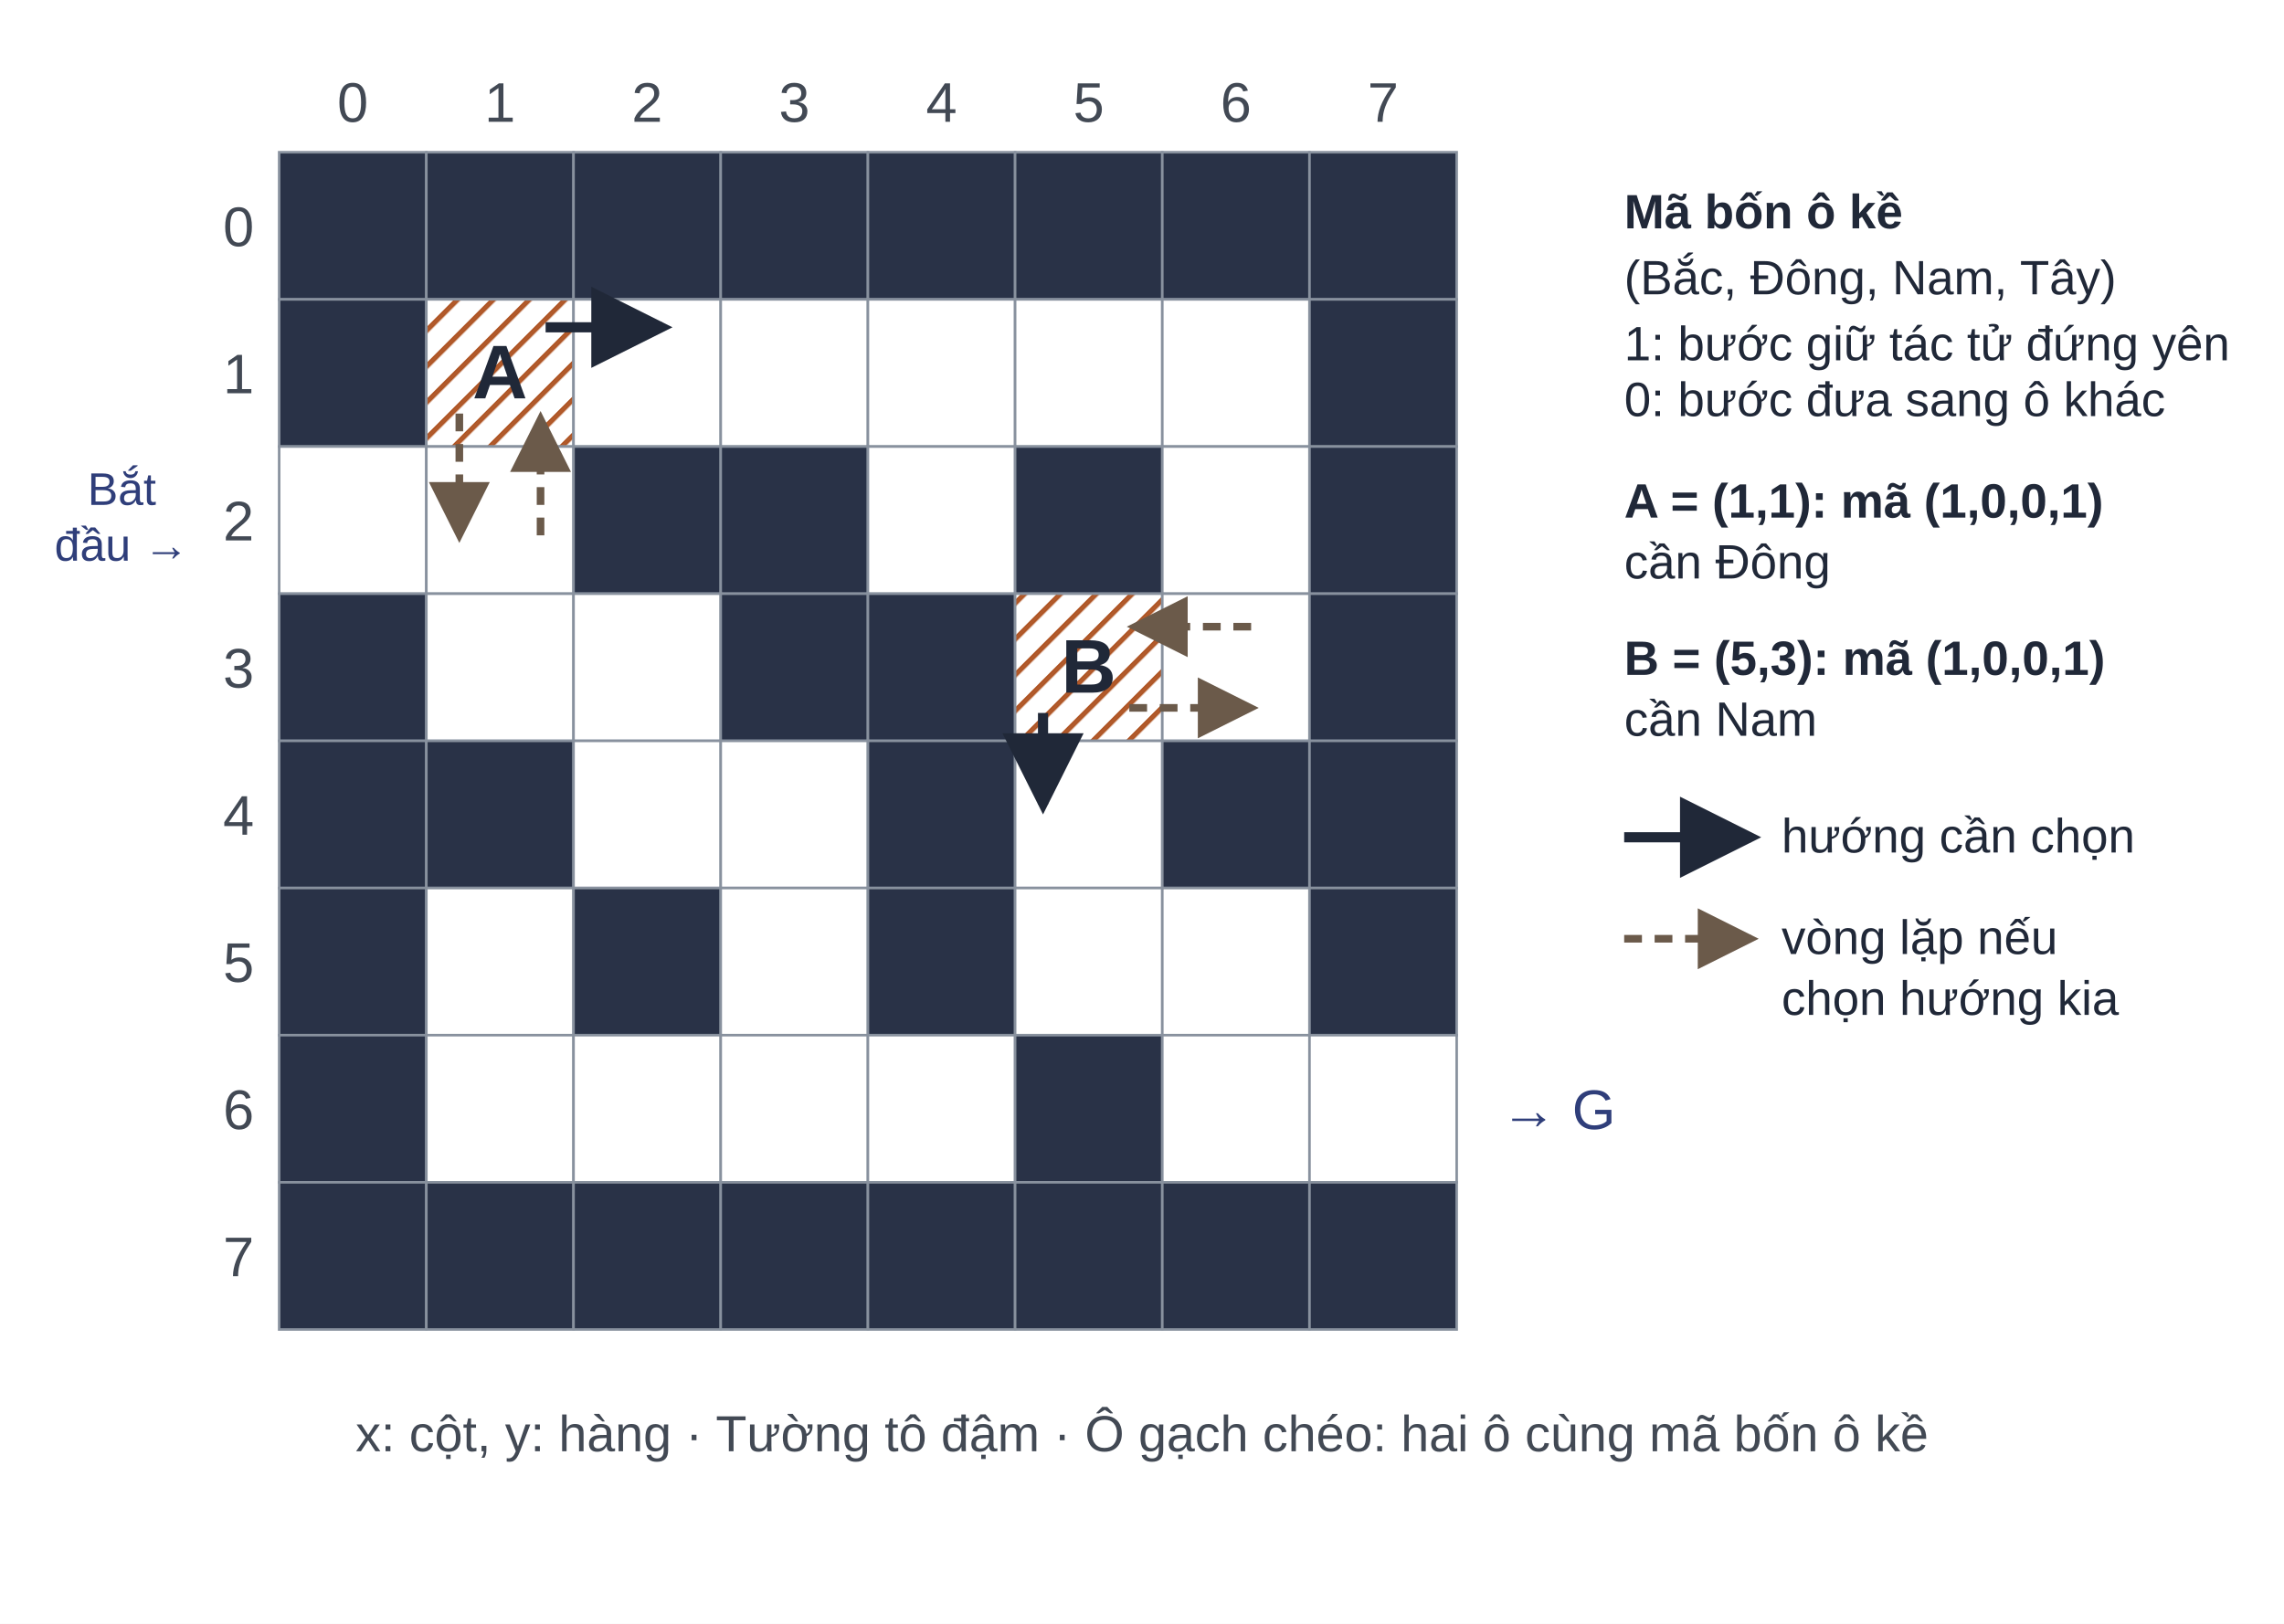
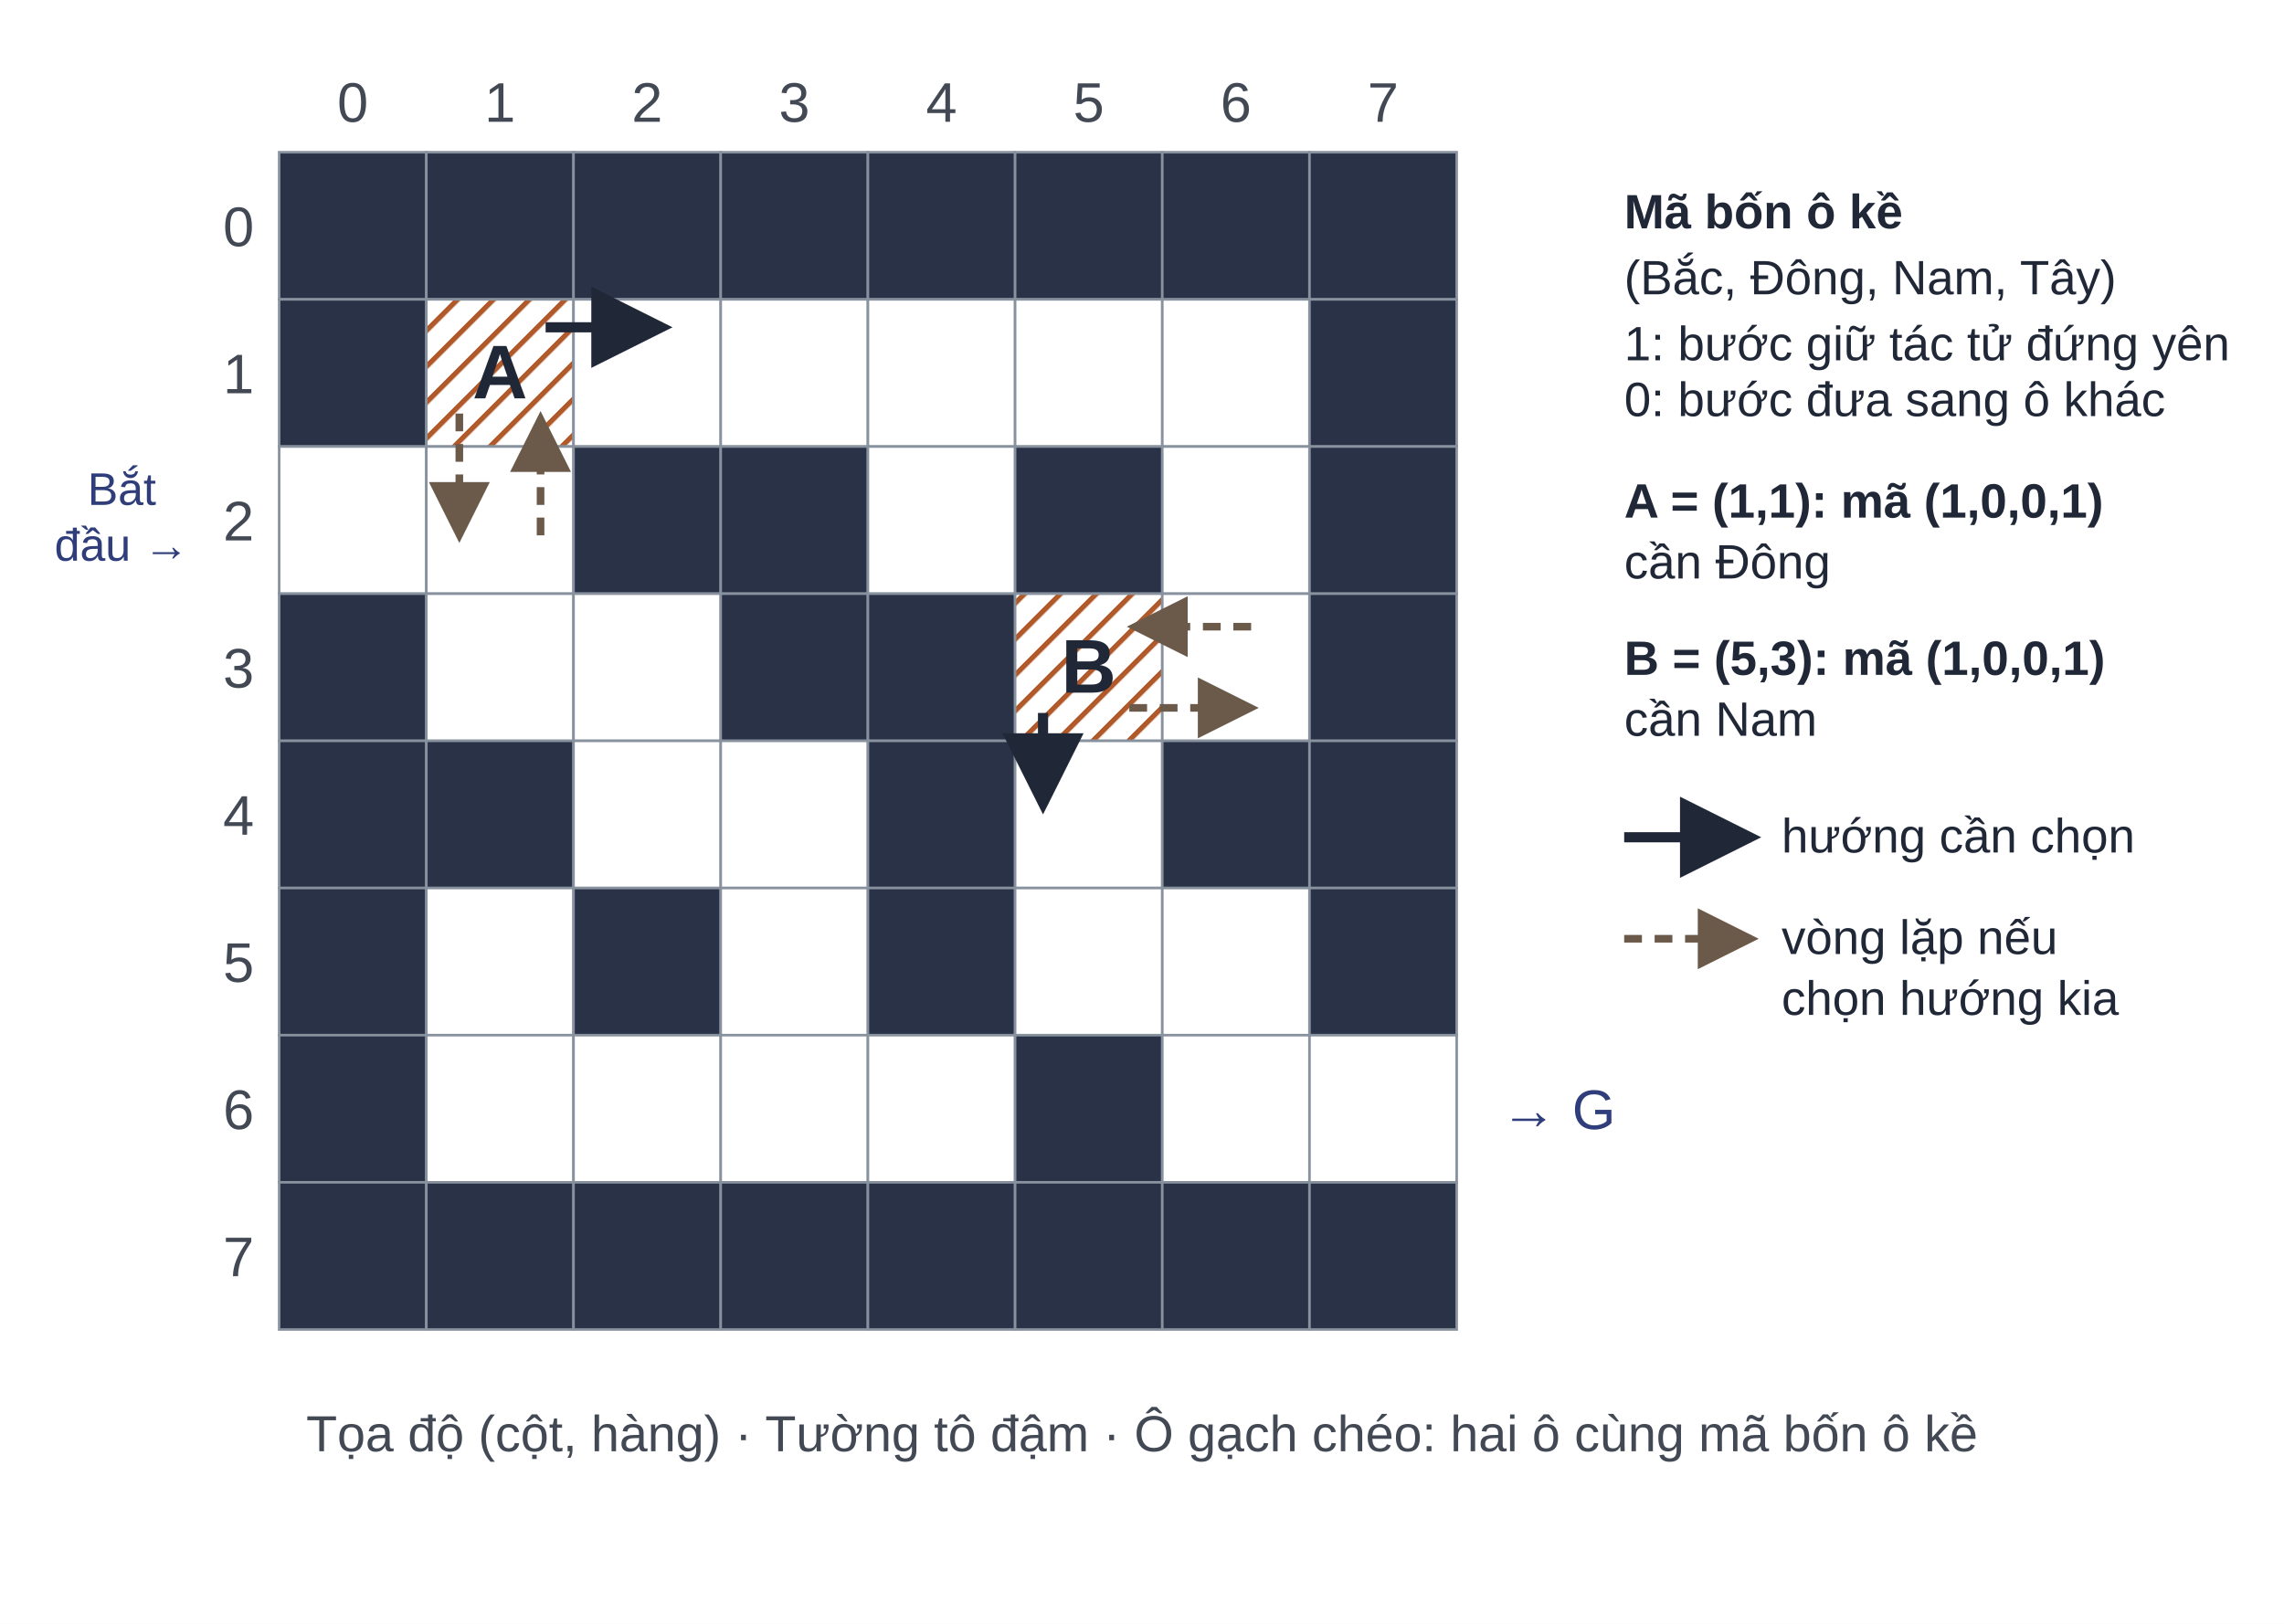
<svg xmlns="http://www.w3.org/2000/svg" viewBox="0 0 900 640" role="img" aria-labelledby="title desc">
  <defs>
    <pattern id="hatch" width="10" height="10" patternUnits="userSpaceOnUse" patternTransform="rotate(45)">
      <rect width="10" height="10" fill="#fff" />
      <line x1="0" y1="0" x2="0" y2="10" stroke="#B15A2B" stroke-width="4" />
    </pattern>
    <marker id="ar" markerWidth="8" markerHeight="8" refX="7" refY="4" orient="auto">
      <path d="M0 0L8 4L0 8Z" fill="#202838" />
    </marker>
    <marker id="ad" markerWidth="8" markerHeight="8" refX="7" refY="4" orient="auto">
      <path d="M0 0L8 4L0 8Z" fill="#6b5a4a" />
    </marker>
  </defs>
  <rect width="900" height="640" fill="#fff" />
  <g font-family="Arial,sans-serif" text-anchor="middle">
    <rect x="110" y="60" width="58" height="58" fill="#293247" stroke="#88919e" />
    <rect x="168" y="60" width="58" height="58" fill="#293247" stroke="#88919e" />
    <rect x="226" y="60" width="58" height="58" fill="#293247" stroke="#88919e" />
    <rect x="284" y="60" width="58" height="58" fill="#293247" stroke="#88919e" />
    <rect x="342" y="60" width="58" height="58" fill="#293247" stroke="#88919e" />
    <rect x="400" y="60" width="58" height="58" fill="#293247" stroke="#88919e" />
    <rect x="458" y="60" width="58" height="58" fill="#293247" stroke="#88919e" />
    <rect x="516" y="60" width="58" height="58" fill="#293247" stroke="#88919e" />
    <rect x="110" y="118" width="58" height="58" fill="#293247" stroke="#88919e" />
    <rect x="168" y="118" width="58" height="58" fill="url(#hatch)" stroke="#88919e" />
    <rect x="226" y="118" width="58" height="58" fill="#fff" stroke="#88919e" />
    <rect x="284" y="118" width="58" height="58" fill="#fff" stroke="#88919e" />
    <rect x="342" y="118" width="58" height="58" fill="#fff" stroke="#88919e" />
    <rect x="400" y="118" width="58" height="58" fill="#fff" stroke="#88919e" />
    <rect x="458" y="118" width="58" height="58" fill="#fff" stroke="#88919e" />
    <rect x="516" y="118" width="58" height="58" fill="#293247" stroke="#88919e" />
    <rect x="110" y="176" width="58" height="58" fill="#fff" stroke="#88919e" />
    <rect x="168" y="176" width="58" height="58" fill="#fff" stroke="#88919e" />
    <rect x="226" y="176" width="58" height="58" fill="#293247" stroke="#88919e" />
    <rect x="284" y="176" width="58" height="58" fill="#293247" stroke="#88919e" />
    <rect x="342" y="176" width="58" height="58" fill="#fff" stroke="#88919e" />
    <rect x="400" y="176" width="58" height="58" fill="#293247" stroke="#88919e" />
    <rect x="458" y="176" width="58" height="58" fill="#fff" stroke="#88919e" />
    <rect x="516" y="176" width="58" height="58" fill="#293247" stroke="#88919e" />
    <rect x="110" y="234" width="58" height="58" fill="#293247" stroke="#88919e" />
    <rect x="168" y="234" width="58" height="58" fill="#fff" stroke="#88919e" />
    <rect x="226" y="234" width="58" height="58" fill="#fff" stroke="#88919e" />
    <rect x="284" y="234" width="58" height="58" fill="#293247" stroke="#88919e" />
    <rect x="342" y="234" width="58" height="58" fill="#293247" stroke="#88919e" />
    <rect x="400" y="234" width="58" height="58" fill="url(#hatch)" stroke="#88919e" />
    <rect x="458" y="234" width="58" height="58" fill="#fff" stroke="#88919e" />
    <rect x="516" y="234" width="58" height="58" fill="#293247" stroke="#88919e" />
    <rect x="110" y="292" width="58" height="58" fill="#293247" stroke="#88919e" />
    <rect x="168" y="292" width="58" height="58" fill="#293247" stroke="#88919e" />
    <rect x="226" y="292" width="58" height="58" fill="#fff" stroke="#88919e" />
    <rect x="284" y="292" width="58" height="58" fill="#fff" stroke="#88919e" />
    <rect x="342" y="292" width="58" height="58" fill="#293247" stroke="#88919e" />
    <rect x="400" y="292" width="58" height="58" fill="#fff" stroke="#88919e" />
    <rect x="458" y="292" width="58" height="58" fill="#293247" stroke="#88919e" />
    <rect x="516" y="292" width="58" height="58" fill="#293247" stroke="#88919e" />
    <rect x="110" y="350" width="58" height="58" fill="#293247" stroke="#88919e" />
    <rect x="168" y="350" width="58" height="58" fill="#fff" stroke="#88919e" />
    <rect x="226" y="350" width="58" height="58" fill="#293247" stroke="#88919e" />
    <rect x="284" y="350" width="58" height="58" fill="#fff" stroke="#88919e" />
    <rect x="342" y="350" width="58" height="58" fill="#293247" stroke="#88919e" />
    <rect x="400" y="350" width="58" height="58" fill="#fff" stroke="#88919e" />
    <rect x="458" y="350" width="58" height="58" fill="#fff" stroke="#88919e" />
    <rect x="516" y="350" width="58" height="58" fill="#293247" stroke="#88919e" />
    <rect x="110" y="408" width="58" height="58" fill="#293247" stroke="#88919e" />
    <rect x="168" y="408" width="58" height="58" fill="#fff" stroke="#88919e" />
    <rect x="226" y="408" width="58" height="58" fill="#fff" stroke="#88919e" />
    <rect x="284" y="408" width="58" height="58" fill="#fff" stroke="#88919e" />
    <rect x="342" y="408" width="58" height="58" fill="#fff" stroke="#88919e" />
    <rect x="400" y="408" width="58" height="58" fill="#293247" stroke="#88919e" />
    <rect x="458" y="408" width="58" height="58" fill="#fff" stroke="#88919e" />
    <rect x="516" y="408" width="58" height="58" fill="#fff" stroke="#88919e" />
    <rect x="110" y="466" width="58" height="58" fill="#293247" stroke="#88919e" />
    <rect x="168" y="466" width="58" height="58" fill="#293247" stroke="#88919e" />
    <rect x="226" y="466" width="58" height="58" fill="#293247" stroke="#88919e" />
    <rect x="284" y="466" width="58" height="58" fill="#293247" stroke="#88919e" />
    <rect x="342" y="466" width="58" height="58" fill="#293247" stroke="#88919e" />
    <rect x="400" y="466" width="58" height="58" fill="#293247" stroke="#88919e" />
    <rect x="458" y="466" width="58" height="58" fill="#293247" stroke="#88919e" />
    <rect x="516" y="466" width="58" height="58" fill="#293247" stroke="#88919e" />
    <text x="139.0" y="48" font-size="22" fill="#424954">0</text>
    <text x="94" y="97.0" font-size="22" fill="#424954">0</text>
    <text x="197.0" y="48" font-size="22" fill="#424954">1</text>
    <text x="94" y="155.0" font-size="22" fill="#424954">1</text>
    <text x="255.0" y="48" font-size="22" fill="#424954">2</text>
    <text x="94" y="213.0" font-size="22" fill="#424954">2</text>
    <text x="313.0" y="48" font-size="22" fill="#424954">3</text>
    <text x="94" y="271.0" font-size="22" fill="#424954">3</text>
    <text x="371.0" y="48" font-size="22" fill="#424954">4</text>
    <text x="94" y="329.0" font-size="22" fill="#424954">4</text>
    <text x="429.0" y="48" font-size="22" fill="#424954">5</text>
    <text x="94" y="387.0" font-size="22" fill="#424954">5</text>
    <text x="487.0" y="48" font-size="22" fill="#424954">6</text>
    <text x="94" y="445.0" font-size="22" fill="#424954">6</text>
    <text x="545.0" y="48" font-size="22" fill="#424954">7</text>
    <text x="94" y="503.0" font-size="22" fill="#424954">7</text>
    <text x="197.0" y="157.0" font-size="30" font-weight="bold" fill="#202838">A</text>
    <text x="429.0" y="273.0" font-size="30" font-weight="bold" fill="#202838">B</text>
    <path d="M215.0 129.0H261.0" stroke="#202838" stroke-width="4" marker-end="url(#ar)" />
    <path d="M411.0 281.0V317.0" stroke="#202838" stroke-width="4" marker-end="url(#ar)" />
    <path d="M181.0 163.0V211.0" stroke="#6b5a4a" stroke-width="3" stroke-dasharray="7 5" marker-end="url(#ad)" />
    <path d="M213.0 211.0V165.0" stroke="#6b5a4a" stroke-width="3" stroke-dasharray="7 5" marker-end="url(#ad)" />
    <path d="M445.0 279.0H493.0" stroke="#6b5a4a" stroke-width="3" stroke-dasharray="7 5" marker-end="url(#ad)" />
    <path d="M493.0 247.0H447.0" stroke="#6b5a4a" stroke-width="3" stroke-dasharray="7 5" marker-end="url(#ad)" />
    <text x="48" y="199.0" font-size="18" fill="#2F3E7A">Bắt</text>
    <text x="48" y="221.0" font-size="18" fill="#2F3E7A">đầu →</text>
    <text x="614" y="445.0" font-size="22" fill="#2F3E7A">→ G</text>
    <g text-anchor="start" font-size="19" fill="#202838">
      <text x="640" y="90" font-weight="bold">Mã bốn ô kề</text>
      <text x="640" y="116">(Bắc, Đông, Nam, Tây)</text>
      <text x="640" y="142">1: bước giữ tác tử đứng yên</text>
      <text x="640" y="164">0: bước đưa sang ô khác</text>
      <text x="640" y="204" font-weight="bold">A = (1,1): mã (1,0,0,1)</text>
      <text x="640" y="228">cần Đông</text>
      <text x="640" y="266" font-weight="bold">B = (5,3): mã (1,0,0,1)</text>
      <text x="640" y="290">cần Nam</text>
      <path d="M640 330H690" stroke="#202838" stroke-width="4" marker-end="url(#ar)" />
      <text x="702" y="336">hướng cần chọn</text>
      <path d="M640 370H690" stroke="#6b5a4a" stroke-width="3" stroke-dasharray="7 5" marker-end="url(#ad)" />
      <text x="702" y="376">vòng lặp nếu</text>
      <text x="702" y="400">chọn hướng kia</text>
    </g>
-     <text x="450" y="572" font-size="20" fill="#424954">x: cột, y: hàng · Tường tô đậm · Ô gạch chéo: hai ô cùng mã bốn ô kề</text>
+     <text x="450" y="572" font-size="20" fill="#424954">Tọa độ (cột, hàng) · Tường tô đậm · Ô gạch chéo: hai ô cùng mã bốn ô kề</text>
  </g>
</svg>
